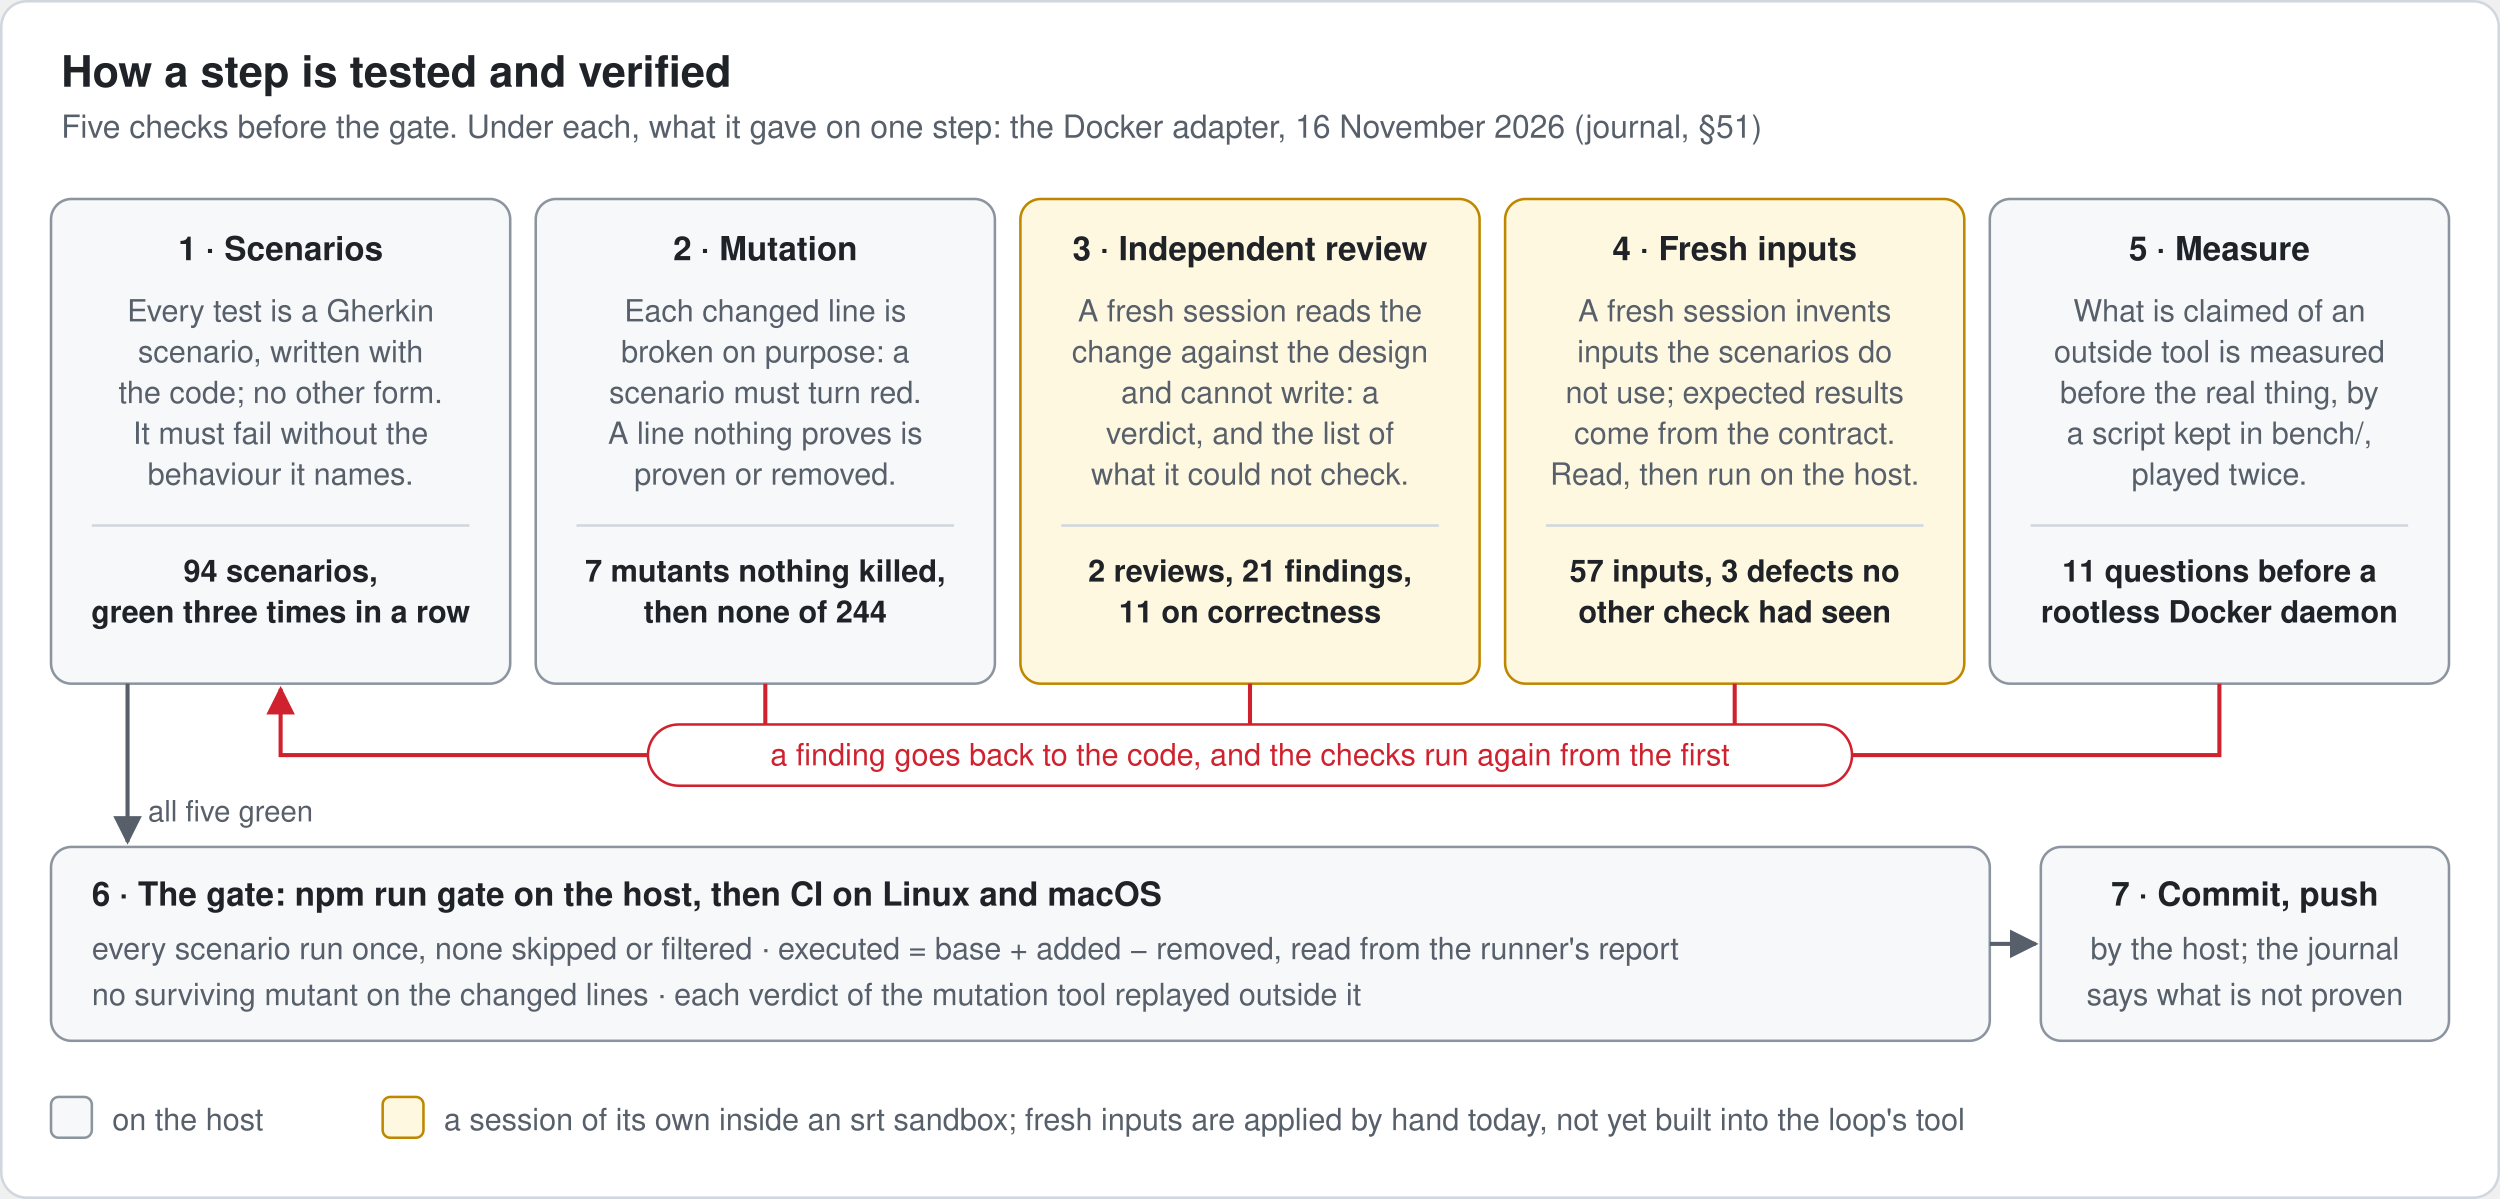
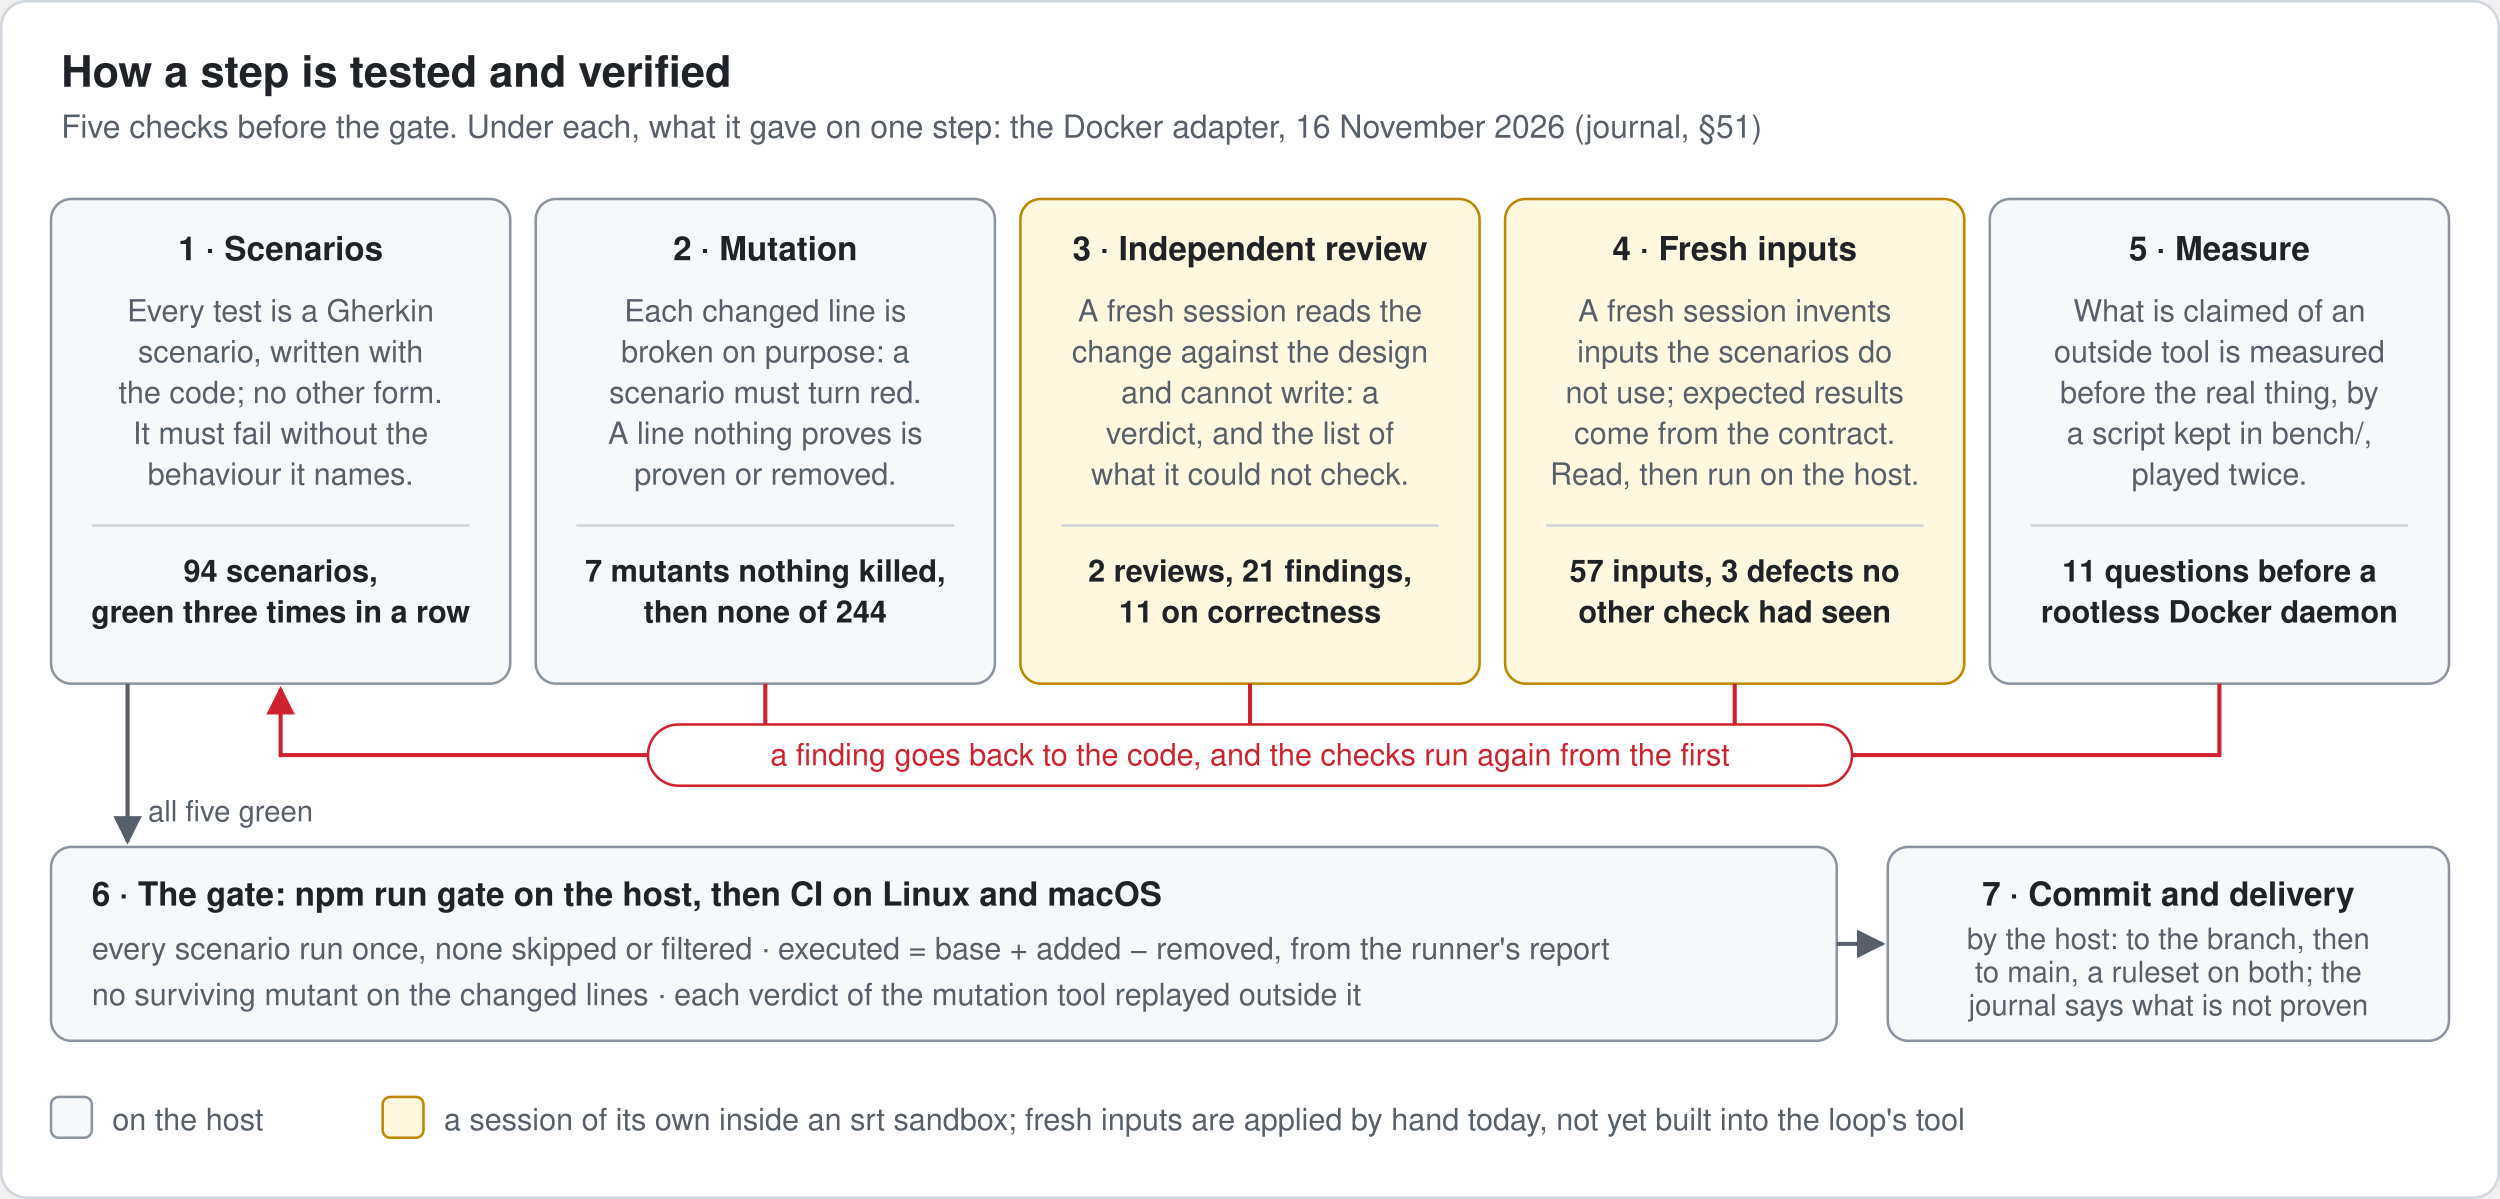
<svg xmlns="http://www.w3.org/2000/svg" viewBox="0 0 980 470" width="980" height="470" role="img" aria-labelledby="t d" font-family="-apple-system, 'Segoe UI', Helvetica, Arial, sans-serif">
  <defs>
    <marker id="a" viewBox="0 0 10 10" refX="9" refY="5" markerWidth="7" markerHeight="7" orient="auto-start-reverse">
      <path d="M0 0L10 5L0 10z" fill="#57606a" />
    </marker>
    <marker id="r" viewBox="0 0 10 10" refX="9" refY="5" markerWidth="7" markerHeight="7" orient="auto-start-reverse">
      <path d="M0 0L10 5L0 10z" fill="#cf222e" />
    </marker>
  </defs>
  <rect x="0.5" y="0.5" width="979" height="469" rx="10" fill="#ffffff" stroke="#d0d7de" />
  <text x="24" y="34" font-size="17" font-weight="600" fill="#1f2328">How a step is tested and verified</text>
  <text x="24" y="54" font-size="12.5" fill="#57606a">Five checks before the gate. Under each, what it gave on one step: the Docker adapter, 16 November 2026 (journal, §51)</text>
  <g font-size="12" fill="#57606a">
    <rect x="20" y="78" width="180" height="190" rx="8" fill="#f6f8fa" stroke="#8c959f" />
    <text x="110" y="102" text-anchor="middle" font-weight="600" font-size="13" fill="#1f2328">1 · Scenarios</text>
    <text x="110" y="126" text-anchor="middle">Every test is a Gherkin</text>
    <text x="110" y="142" text-anchor="middle">scenario, written with</text>
    <text x="110" y="158" text-anchor="middle">the code; no other form.</text>
    <text x="110" y="174" text-anchor="middle">It must fail without the</text>
    <text x="110" y="190" text-anchor="middle">behaviour it names.</text>
    <path d="M36 206H184" stroke="#d0d7de" />
    <text x="110" y="228" text-anchor="middle" font-weight="600" fill="#1f2328">94 scenarios,</text>
    <text x="110" y="244" text-anchor="middle" font-weight="600" fill="#1f2328">green three times in a row</text>
    <rect x="210" y="78" width="180" height="190" rx="8" fill="#f6f8fa" stroke="#8c959f" />
    <text x="300" y="102" text-anchor="middle" font-weight="600" font-size="13" fill="#1f2328">2 · Mutation</text>
    <text x="300" y="126" text-anchor="middle">Each changed line is</text>
    <text x="300" y="142" text-anchor="middle">broken on purpose: a</text>
    <text x="300" y="158" text-anchor="middle">scenario must turn red.</text>
    <text x="300" y="174" text-anchor="middle">A line nothing proves is</text>
    <text x="300" y="190" text-anchor="middle">proven or removed.</text>
    <path d="M226 206H374" stroke="#d0d7de" />
    <text x="300" y="228" text-anchor="middle" font-weight="600" fill="#1f2328">7 mutants nothing killed,</text>
    <text x="300" y="244" text-anchor="middle" font-weight="600" fill="#1f2328">then none of 244</text>
    <rect x="400" y="78" width="180" height="190" rx="8" fill="#fff8e1" stroke="#bf8700" />
    <text x="490" y="102" text-anchor="middle" font-weight="600" font-size="13" fill="#1f2328">3 · Independent review</text>
    <text x="490" y="126" text-anchor="middle">A fresh session reads the</text>
    <text x="490" y="142" text-anchor="middle">change against the design</text>
    <text x="490" y="158" text-anchor="middle">and cannot write: a</text>
    <text x="490" y="174" text-anchor="middle">verdict, and the list of</text>
    <text x="490" y="190" text-anchor="middle">what it could not check.</text>
    <path d="M416 206H564" stroke="#d0d7de" />
    <text x="490" y="228" text-anchor="middle" font-weight="600" fill="#1f2328">2 reviews, 21 findings,</text>
    <text x="490" y="244" text-anchor="middle" font-weight="600" fill="#1f2328">11 on correctness</text>
    <rect x="590" y="78" width="180" height="190" rx="8" fill="#fff8e1" stroke="#bf8700" />
    <text x="680" y="102" text-anchor="middle" font-weight="600" font-size="13" fill="#1f2328">4 · Fresh inputs</text>
    <text x="680" y="126" text-anchor="middle">A fresh session invents</text>
    <text x="680" y="142" text-anchor="middle">inputs the scenarios do</text>
    <text x="680" y="158" text-anchor="middle">not use; expected results</text>
    <text x="680" y="174" text-anchor="middle">come from the contract.</text>
    <text x="680" y="190" text-anchor="middle">Read, then run on the host.</text>
    <path d="M606 206H754" stroke="#d0d7de" />
    <text x="680" y="228" text-anchor="middle" font-weight="600" fill="#1f2328">57 inputs, 3 defects no</text>
    <text x="680" y="244" text-anchor="middle" font-weight="600" fill="#1f2328">other check had seen</text>
    <rect x="780" y="78" width="180" height="190" rx="8" fill="#f6f8fa" stroke="#8c959f" />
    <text x="870" y="102" text-anchor="middle" font-weight="600" font-size="13" fill="#1f2328">5 · Measure</text>
    <text x="870" y="126" text-anchor="middle">What is claimed of an</text>
    <text x="870" y="142" text-anchor="middle">outside tool is measured</text>
    <text x="870" y="158" text-anchor="middle">before the real thing, by</text>
    <text x="870" y="174" text-anchor="middle">a script kept in bench/,</text>
    <text x="870" y="190" text-anchor="middle">played twice.</text>
    <path d="M796 206H944" stroke="#d0d7de" />
    <text x="870" y="228" text-anchor="middle" font-weight="600" fill="#1f2328">11 questions before a</text>
    <text x="870" y="244" text-anchor="middle" font-weight="600" fill="#1f2328">rootless Docker daemon</text>
  </g>
  <g stroke="#cf222e" stroke-width="1.6" fill="none">
    <path d="M300 268V296" />
    <path d="M490 268V296" />
    <path d="M680 268V296" />
    <path d="M870 268V296H110V270" marker-end="url(#r)" />
  </g>
  <rect x="254" y="284" width="472" height="24" rx="12" fill="#ffffff" stroke="#cf222e" />
  <text x="490" y="300" text-anchor="middle" font-size="12" fill="#cf222e">a finding goes back to the code, and the checks run again from the first</text>
  <path d="M50 268V330" stroke="#57606a" stroke-width="1.6" fill="none" marker-end="url(#a)" />
  <text x="58" y="322" font-size="11.5" fill="#57606a">all five green</text>
  <g font-size="12" fill="#57606a">
-     <rect x="20" y="332" width="760" height="76" rx="8" fill="#f6f8fa" stroke="#8c959f" />
+     <rect x="20" y="332" width="700" height="76" rx="8" fill="#f6f8fa" stroke="#8c959f" />
    <text x="36" y="355" font-weight="600" font-size="13" fill="#1f2328">6 · The gate: npm run gate on the host, then CI on Linux and macOS</text>
-     <text x="36" y="376">every scenario run once, none skipped or filtered · executed = base + added − removed, read from the runner's report</text>
+     <text x="36" y="376">every scenario run once, none skipped or filtered · executed = base + added − removed, from the runner's report</text>
    <text x="36" y="394">no surviving mutant on the changed lines · each verdict of the mutation tool replayed outside it</text>
-     <rect x="800" y="332" width="160" height="76" rx="8" fill="#f6f8fa" stroke="#8c959f" />
-     <text x="880" y="355" text-anchor="middle" font-weight="600" font-size="13" fill="#1f2328">7 · Commit, push</text>
-     <text x="880" y="376" text-anchor="middle">by the host; the journal</text>
-     <text x="880" y="394" text-anchor="middle">says what is not proven</text>
+     <rect x="740" y="332" width="220" height="76" rx="8" fill="#f6f8fa" stroke="#8c959f" />
+     <text x="850" y="355" text-anchor="middle" font-weight="600" font-size="13" fill="#1f2328">7 · Commit and delivery</text>
+     <text x="850" y="372" text-anchor="middle" font-size="11.5">by the host: to the branch, then</text>
+     <text x="850" y="385" text-anchor="middle" font-size="11.5">to main, a ruleset on both; the</text>
+     <text x="850" y="398" text-anchor="middle" font-size="11.5">journal says what is not proven</text>
  </g>
-   <path d="M780 370H798" stroke="#57606a" stroke-width="1.6" fill="none" marker-end="url(#a)" />
+   <path d="M720 370H738" stroke="#57606a" stroke-width="1.6" fill="none" marker-end="url(#a)" />
  <rect x="20" y="430" width="16" height="16" rx="3" fill="#f6f8fa" stroke="#8c959f" />
  <text x="44" y="443" font-size="12" fill="#57606a">on the host</text>
  <rect x="150" y="430" width="16" height="16" rx="3" fill="#fff8e1" stroke="#bf8700" />
  <text x="174" y="443" font-size="12" fill="#57606a">a session of its own inside an srt sandbox; fresh inputs are applied by hand today, not yet built into the loop's tool</text>
</svg>
